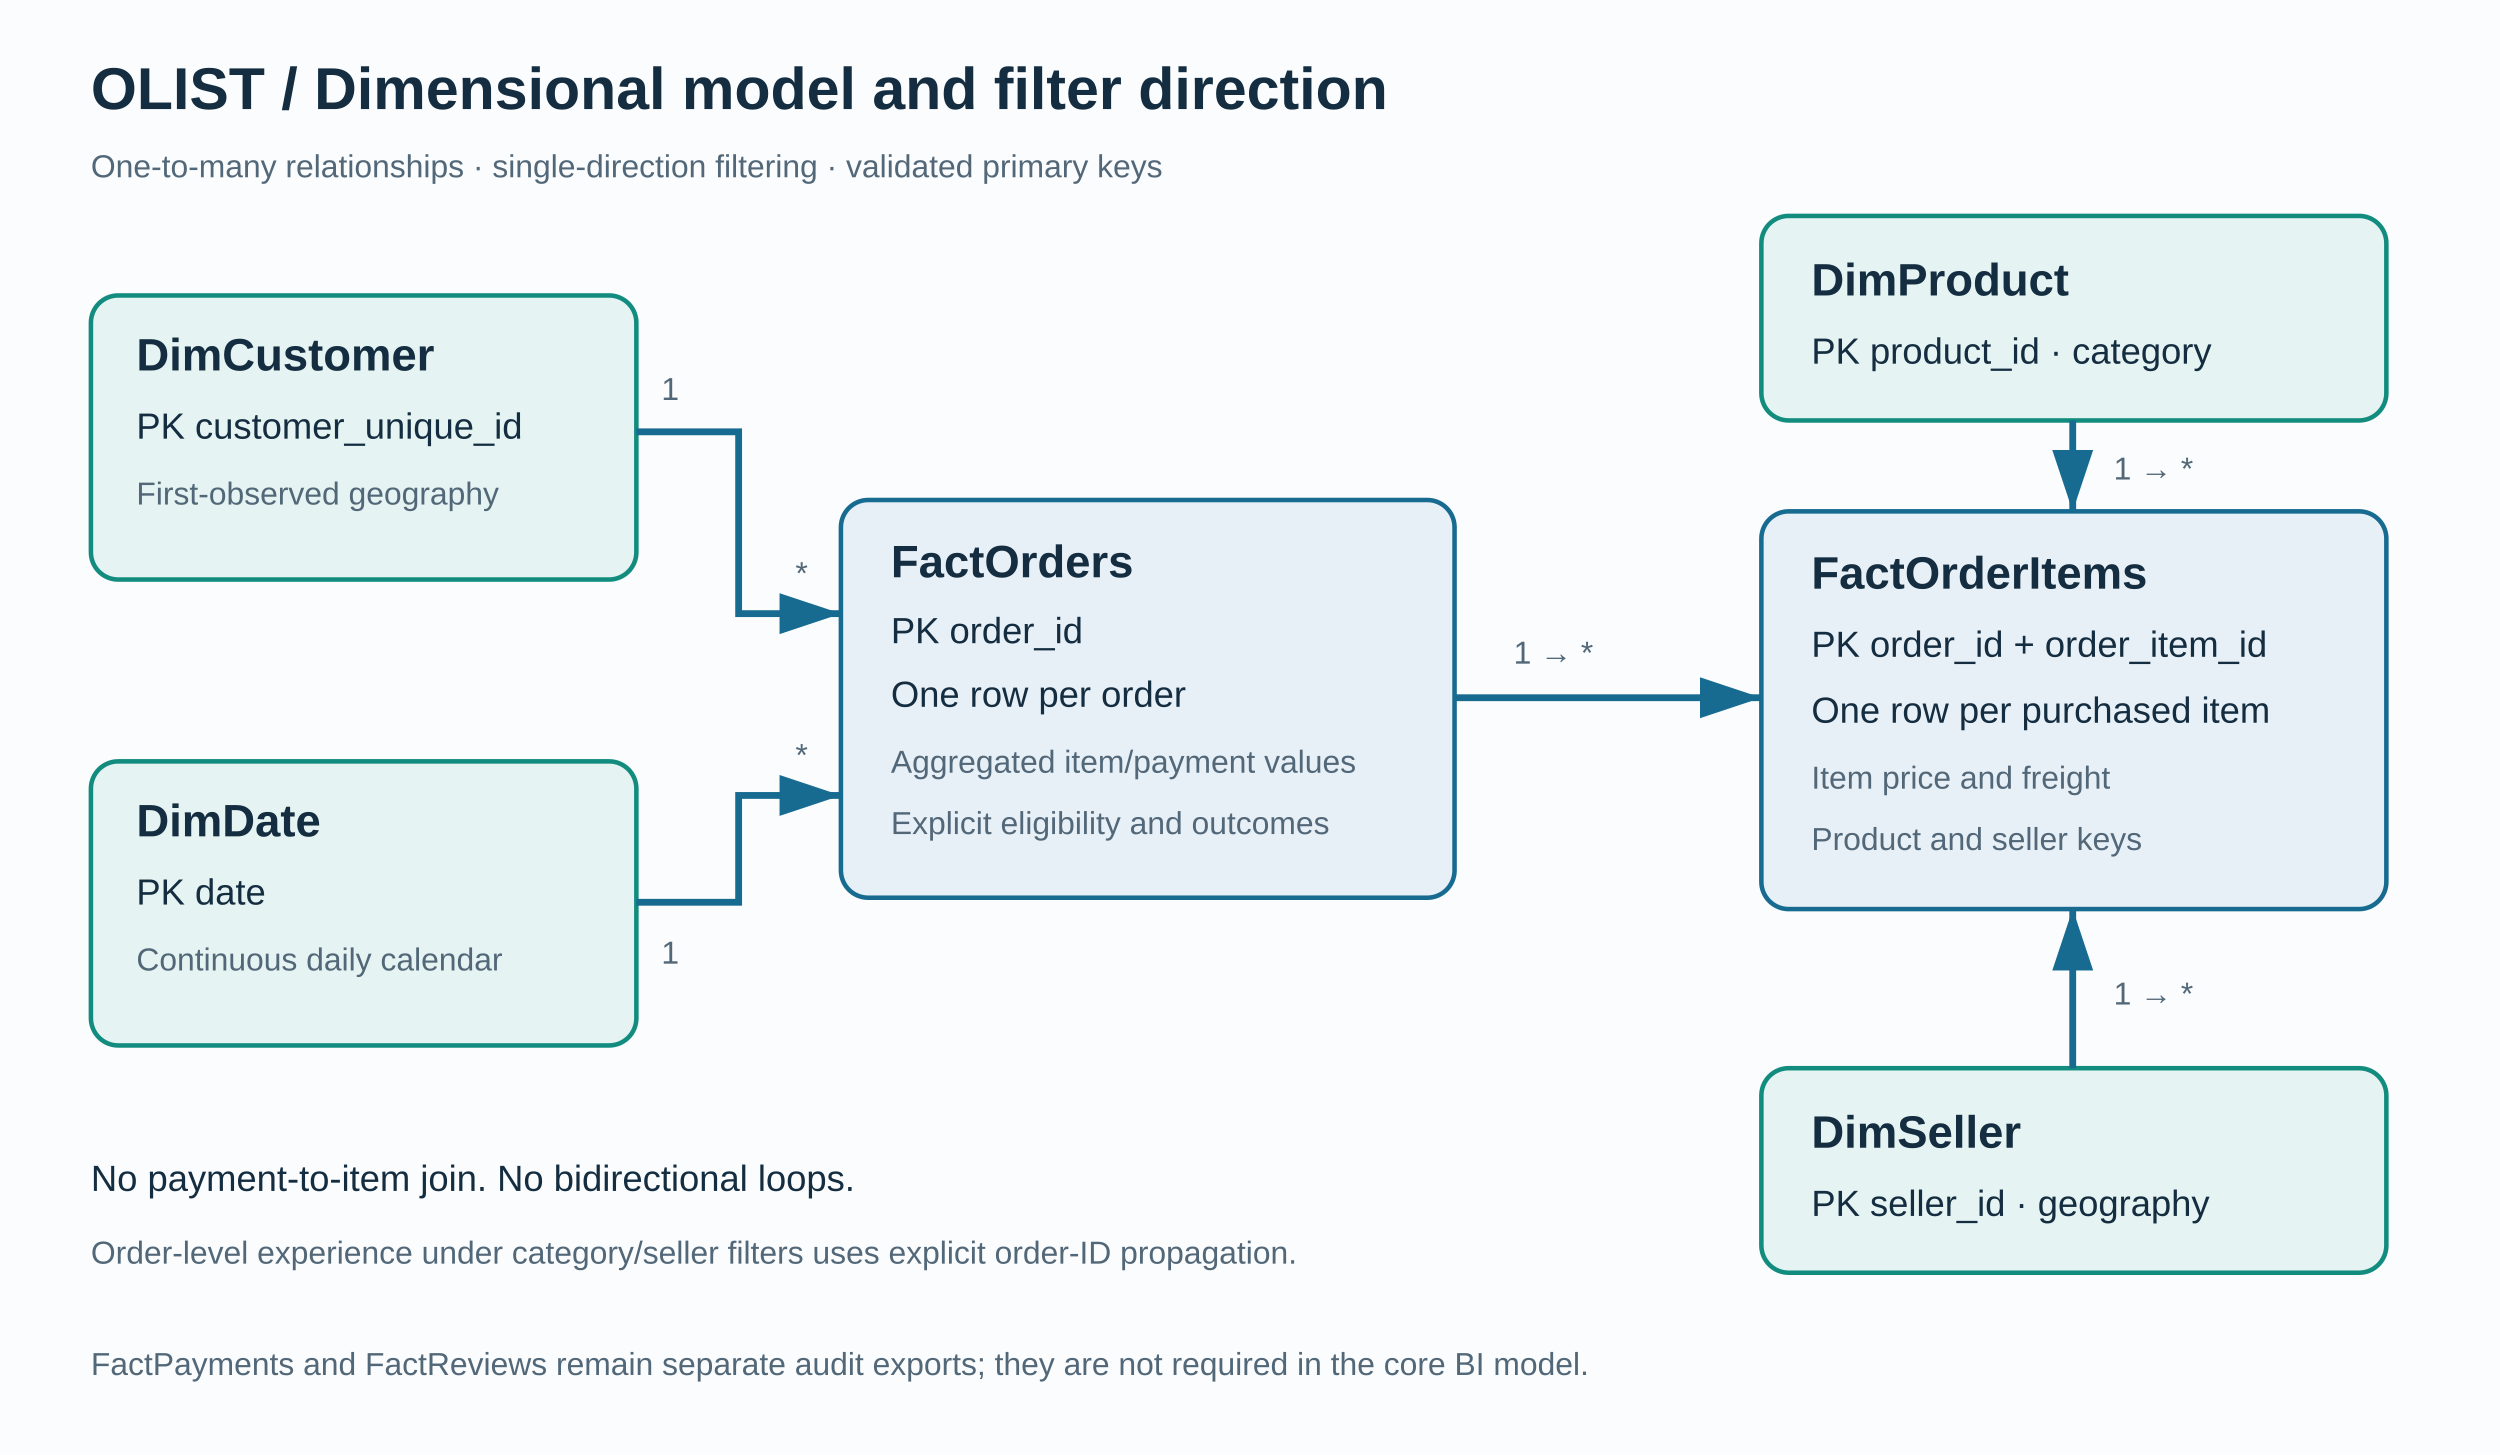
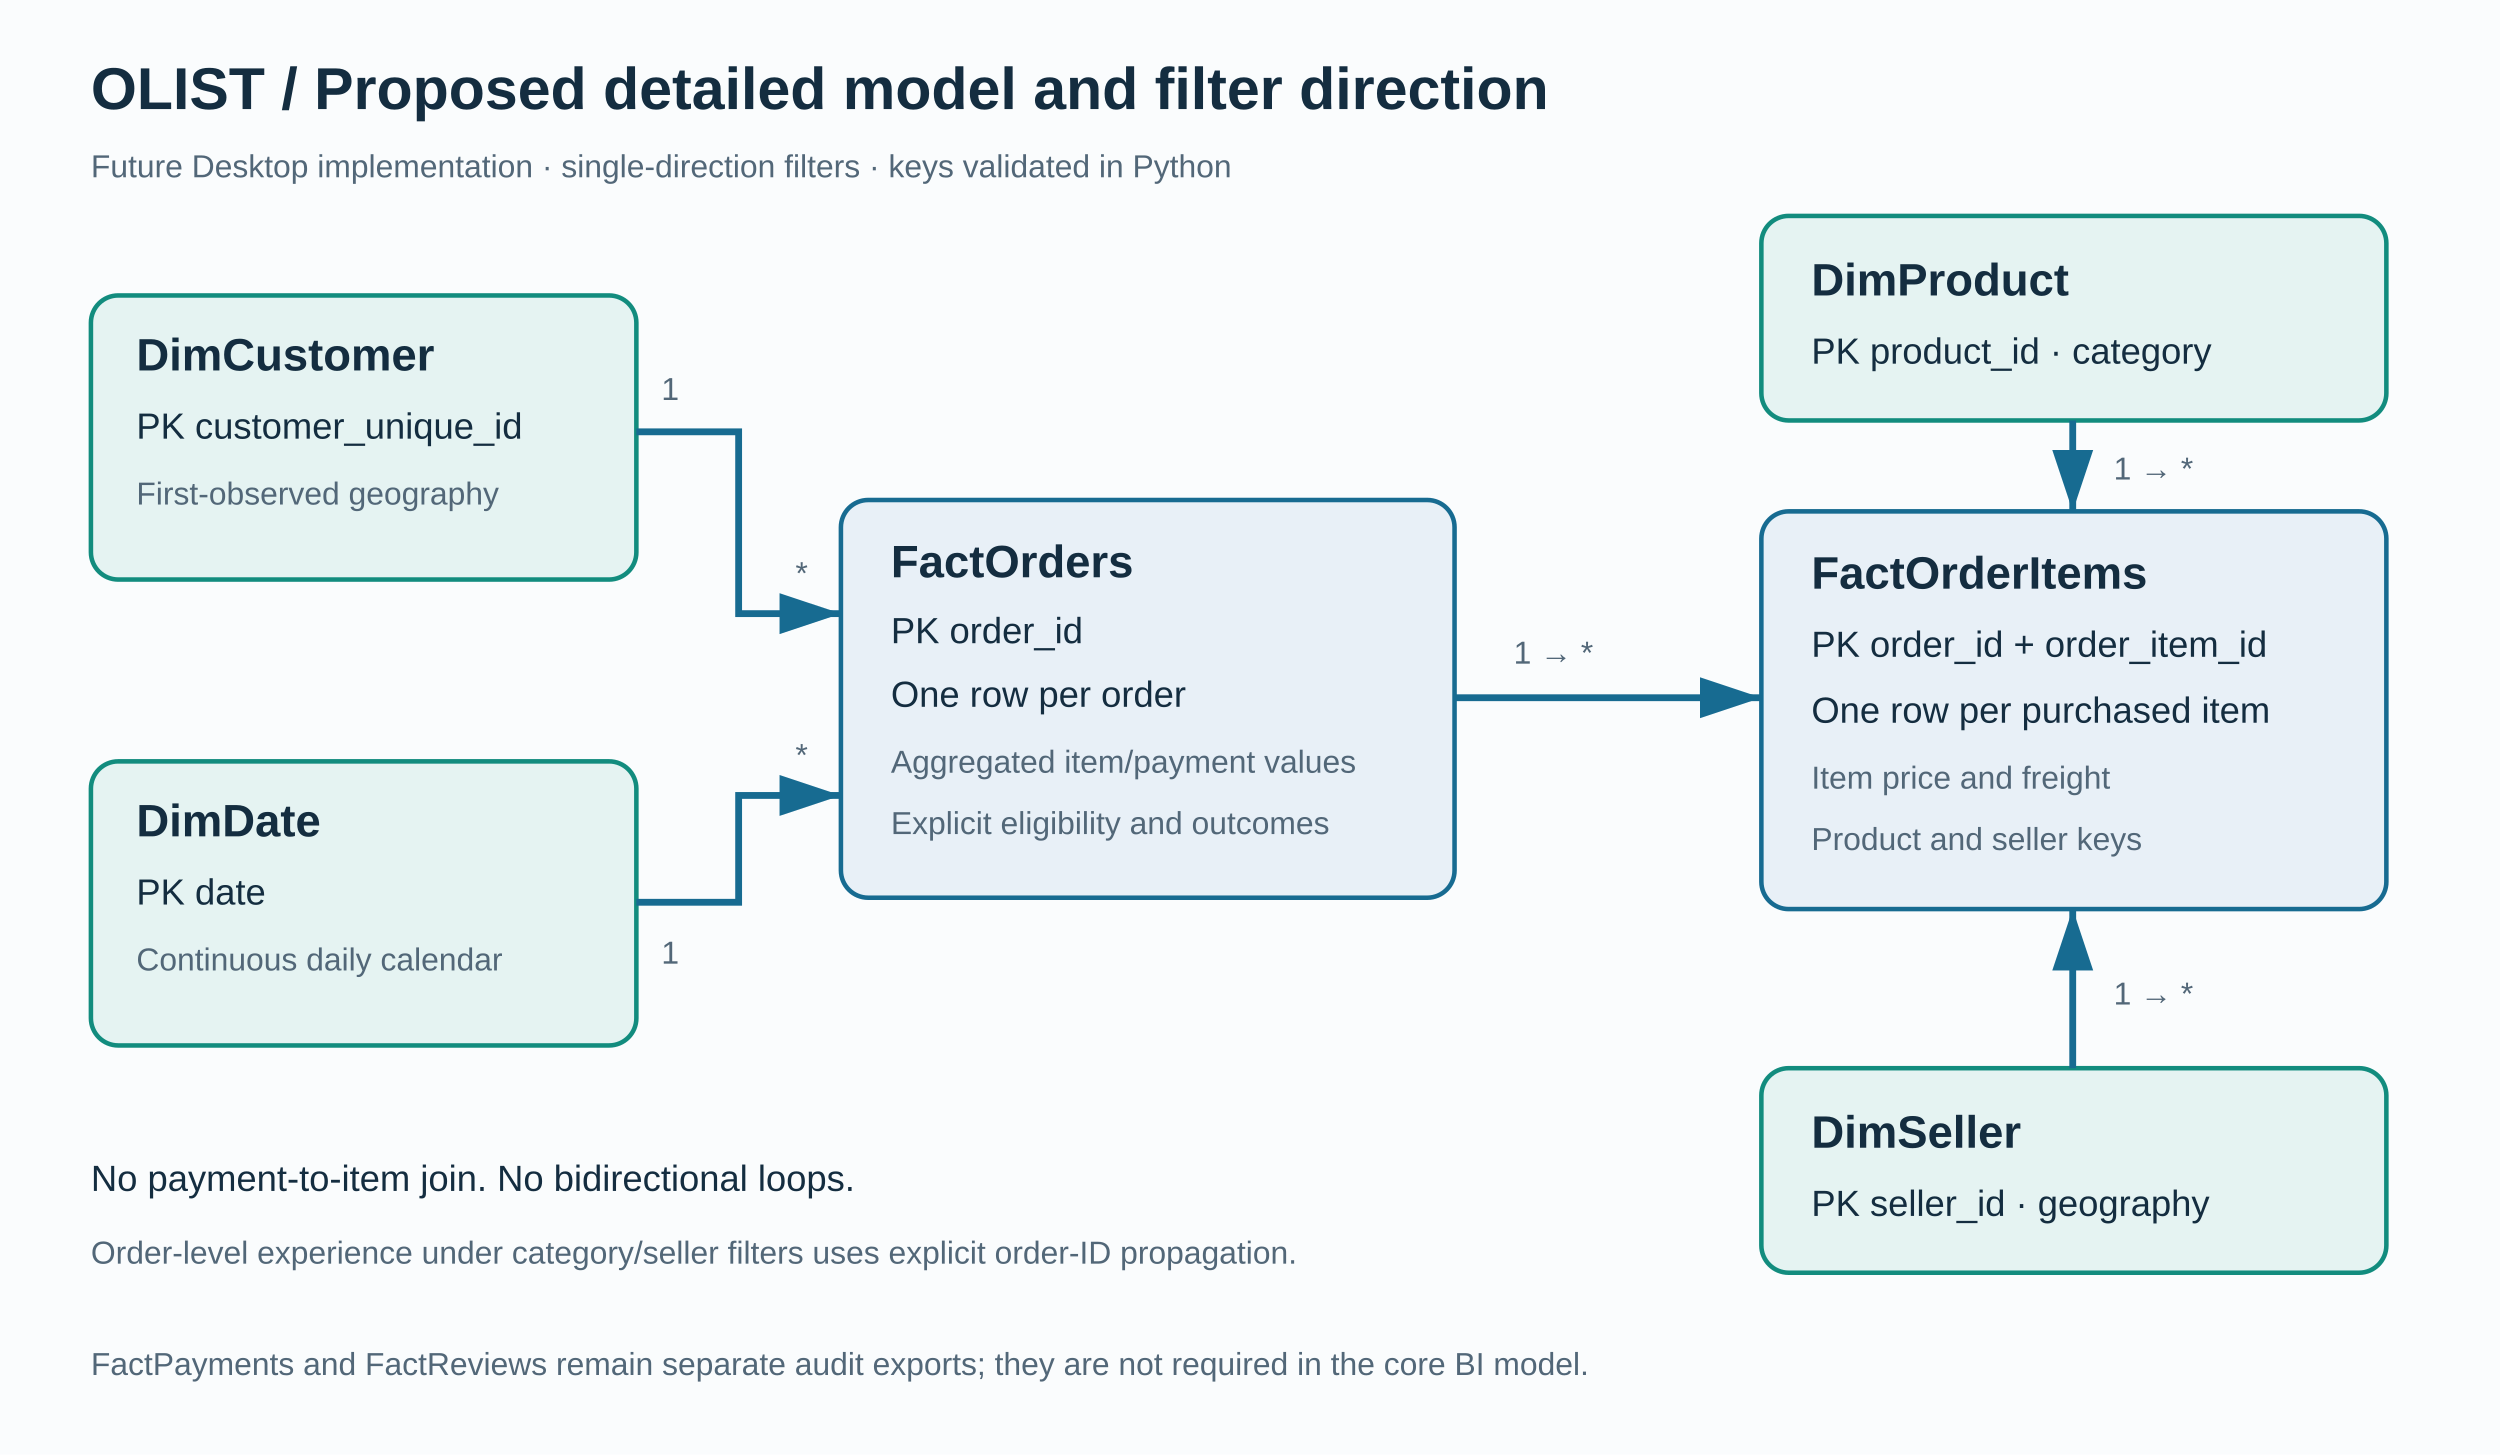
<svg xmlns="http://www.w3.org/2000/svg" width="1100" height="640" viewBox="0 0 1100 640">
  <rect width="1100" height="640" fill="#FAFCFD" />
  <style>text{font-family:Arial,sans-serif;fill:#142D40}.title{font-size:26px;font-weight:bold}.head{font-size:20px;font-weight:bold}.body{font-size:16px}.note{font-size:14px;fill:#526778}.dim{fill:#E5F3F2;stroke:#128C7E;stroke-width:2}.fact{fill:#E8F0F7;stroke:#176B91;stroke-width:2}.line{fill:none;stroke:#176B91;stroke-width:3;marker-end:url(#arrow)}</style>
  <defs>
    <marker id="arrow" markerWidth="10" markerHeight="10" refX="9" refY="3" orient="auto">
      <path d="M0,0 L0,6 L9,3 z" fill="#176B91" />
    </marker>
  </defs>
-   <text x="40" y="48" class="title">OLIST / Dimensional model and filter direction</text>
-   <text x="40" y="78" class="note">One-to-many relationships · single-direction filtering · validated primary keys</text>
+   <text x="40" y="48" class="title">OLIST / Proposed detailed model and filter direction</text>
+   <text x="40" y="78" class="note">Future Desktop implementation · single-direction filters · keys validated in Python</text>
  <rect x="40" y="130" width="240" height="125" rx="12" class="dim" />
  <text x="60" y="163" class="head">DimCustomer</text>
  <text x="60" y="193" class="body">PK customer_unique_id</text>
  <text x="60" y="222" class="note">First-observed geography</text>
  <rect x="40" y="335" width="240" height="125" rx="12" class="dim" />
  <text x="60" y="368" class="head">DimDate</text>
  <text x="60" y="398" class="body">PK date</text>
  <text x="60" y="427" class="note">Continuous daily calendar</text>
  <rect x="370" y="220" width="270" height="175" rx="12" class="fact" />
  <text x="392" y="254" class="head">FactOrders</text>
  <text x="392" y="283" class="body">PK order_id</text>
  <text x="392" y="311" class="body">One row per order</text>
  <text x="392" y="340" class="note">Aggregated item/payment values</text>
  <text x="392" y="367" class="note">Explicit eligibility and outcomes</text>
  <rect x="775" y="225" width="275" height="175" rx="12" class="fact" />
  <text x="797" y="259" class="head">FactOrderItems</text>
  <text x="797" y="289" class="body">PK order_id + order_item_id</text>
  <text x="797" y="318" class="body">One row per purchased item</text>
  <text x="797" y="347" class="note">Item price and freight</text>
  <text x="797" y="374" class="note">Product and seller keys</text>
  <rect x="775" y="95" width="275" height="90" rx="12" class="dim" />
  <text x="797" y="130" class="head">DimProduct</text>
  <text x="797" y="160" class="body">PK product_id · category</text>
  <rect x="775" y="470" width="275" height="90" rx="12" class="dim" />
  <text x="797" y="505" class="head">DimSeller</text>
  <text x="797" y="535" class="body">PK seller_id · geography</text>
  <path d="M280 190 H325 V270 H370" class="line" />
  <text x="291" y="176" class="note">1</text>
  <text x="350" y="257" class="note">*</text>
  <path d="M280 397 H325 V350 H370" class="line" />
  <text x="291" y="424" class="note">1</text>
  <text x="350" y="337" class="note">*</text>
  <path d="M640 307 H775" class="line" />
  <text x="666" y="292" class="note">1 → *</text>
  <path d="M912 185 V225" class="line" />
  <text x="930" y="211" class="note">1 → *</text>
  <path d="M912 470 V400" class="line" />
  <text x="930" y="442" class="note">1 → *</text>
  <text x="40" y="524" class="body">No payment-to-item join. No bidirectional loops.</text>
  <text x="40" y="556" class="note">Order-level experience under category/seller filters uses explicit order-ID propagation.</text>
  <text x="40" y="605" class="note">FactPayments and FactReviews remain separate audit exports; they are not required in the core BI model.</text>
</svg>
